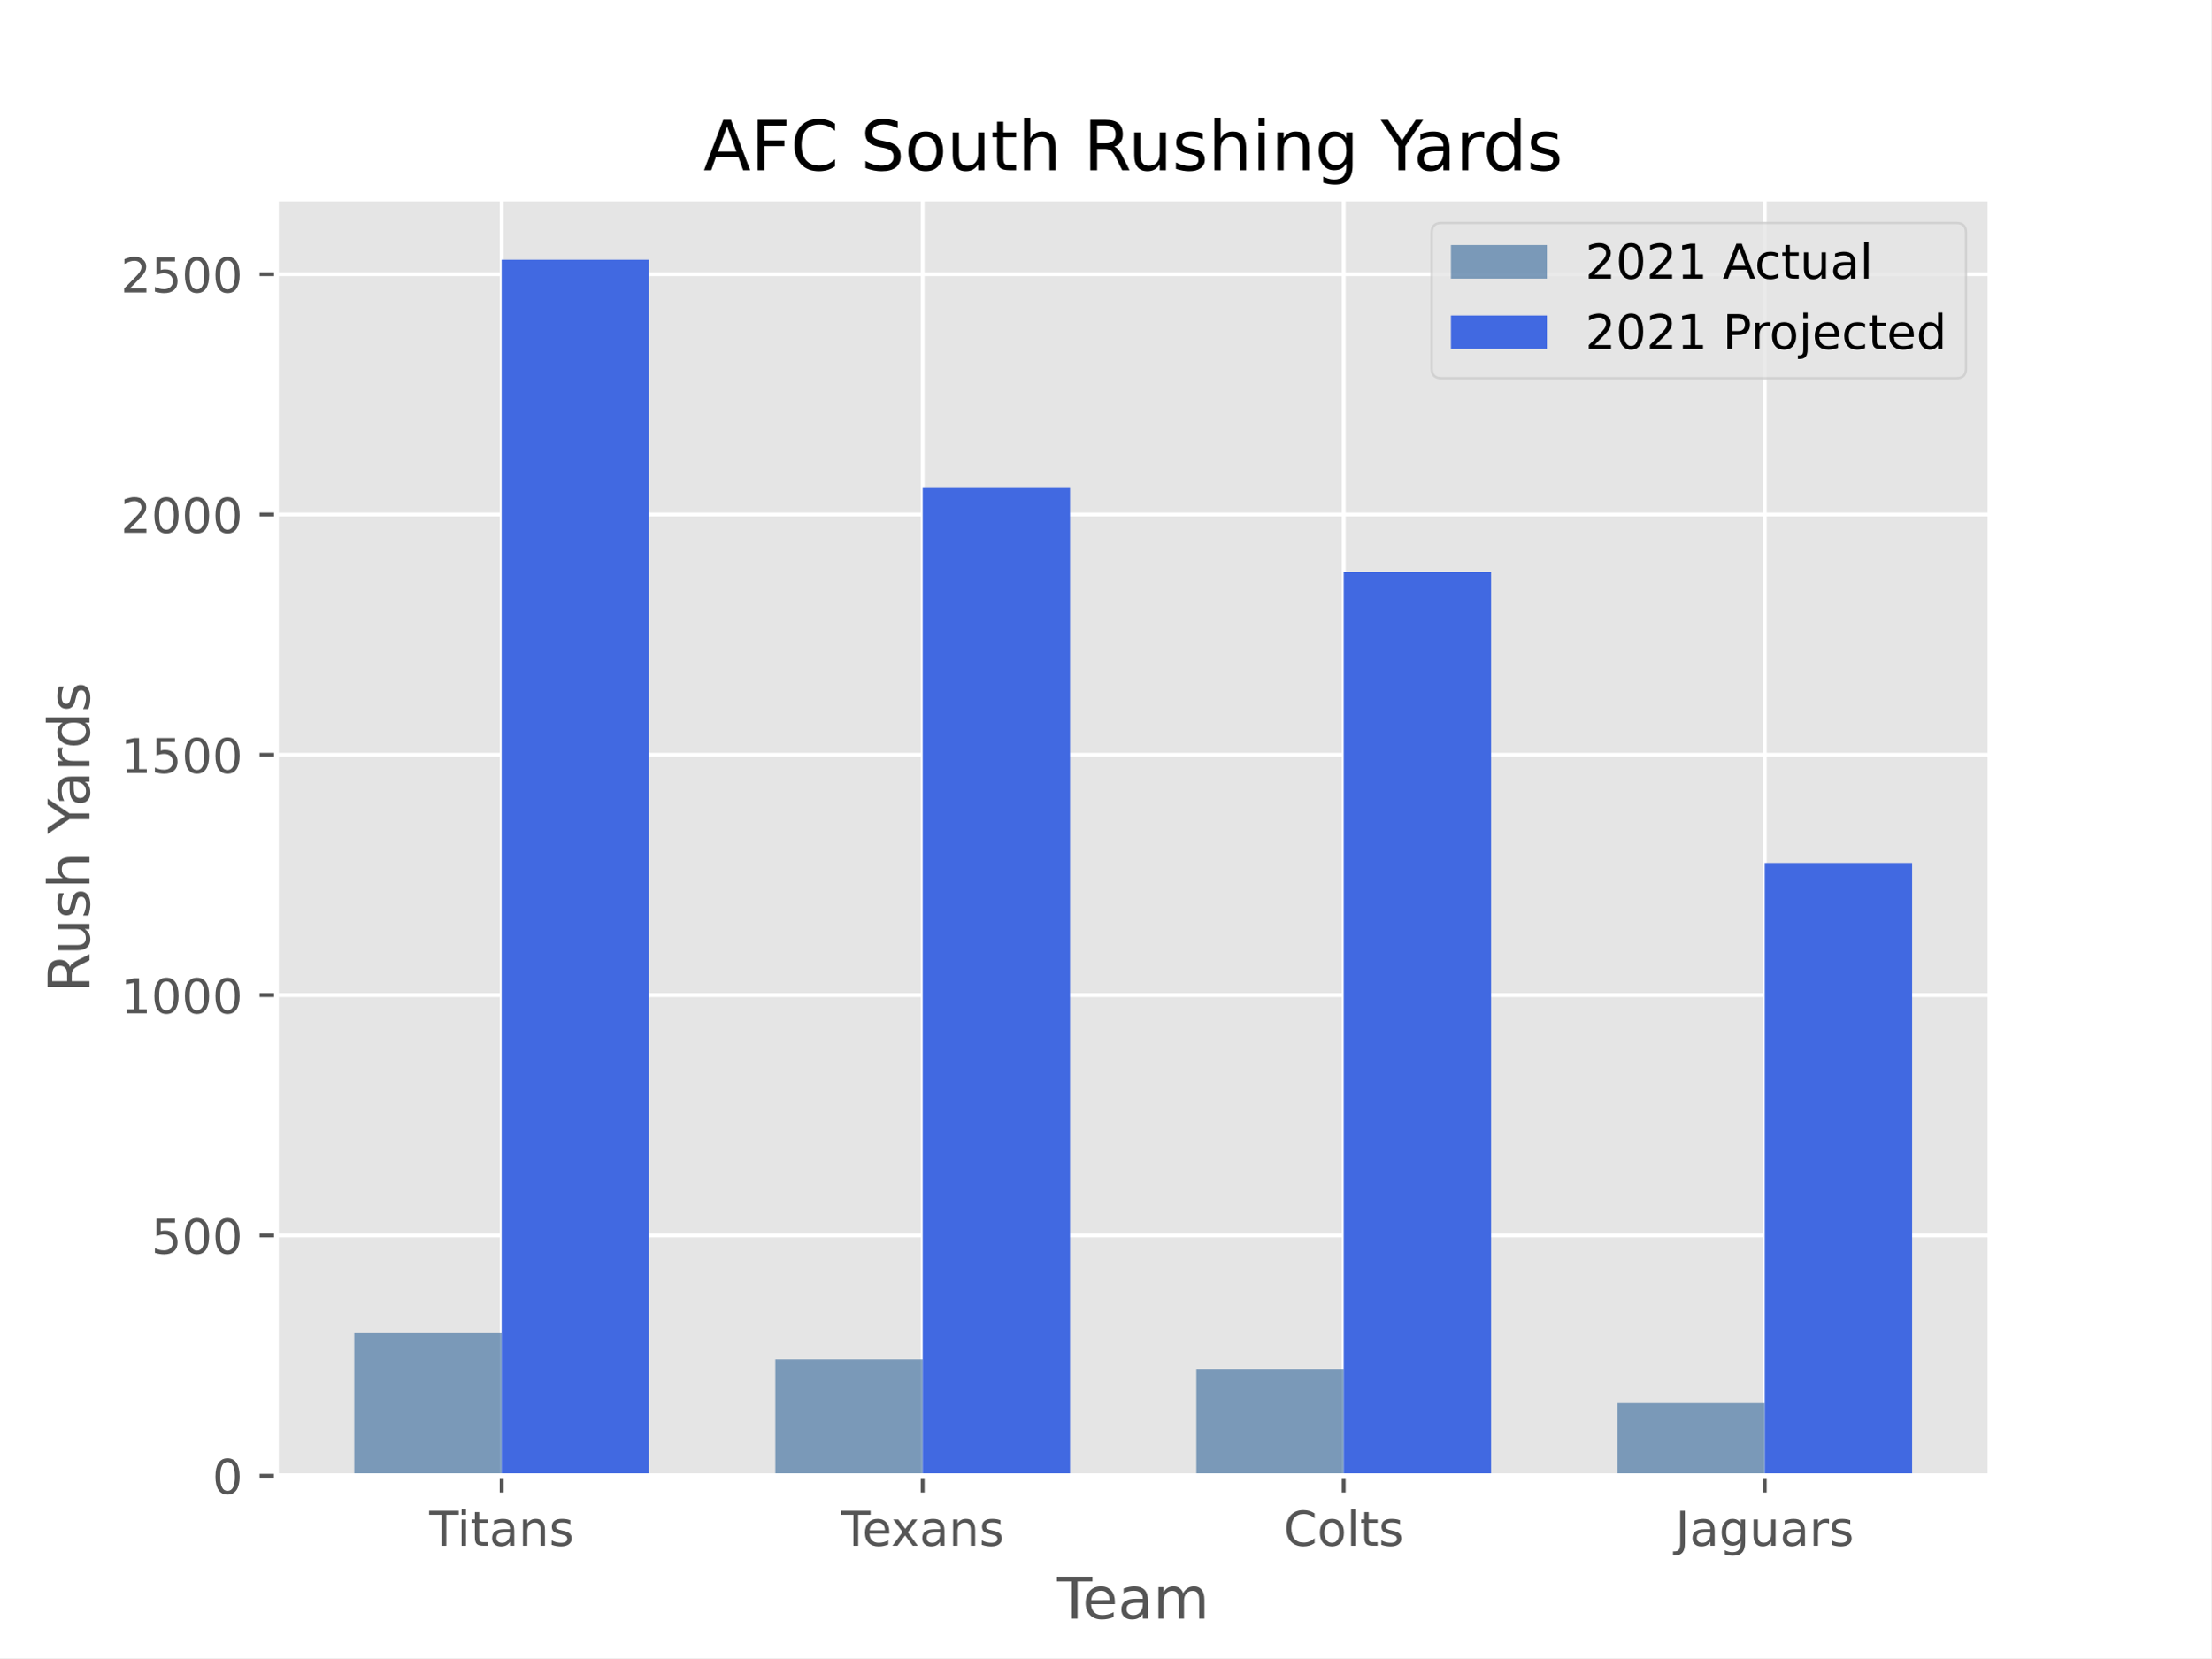
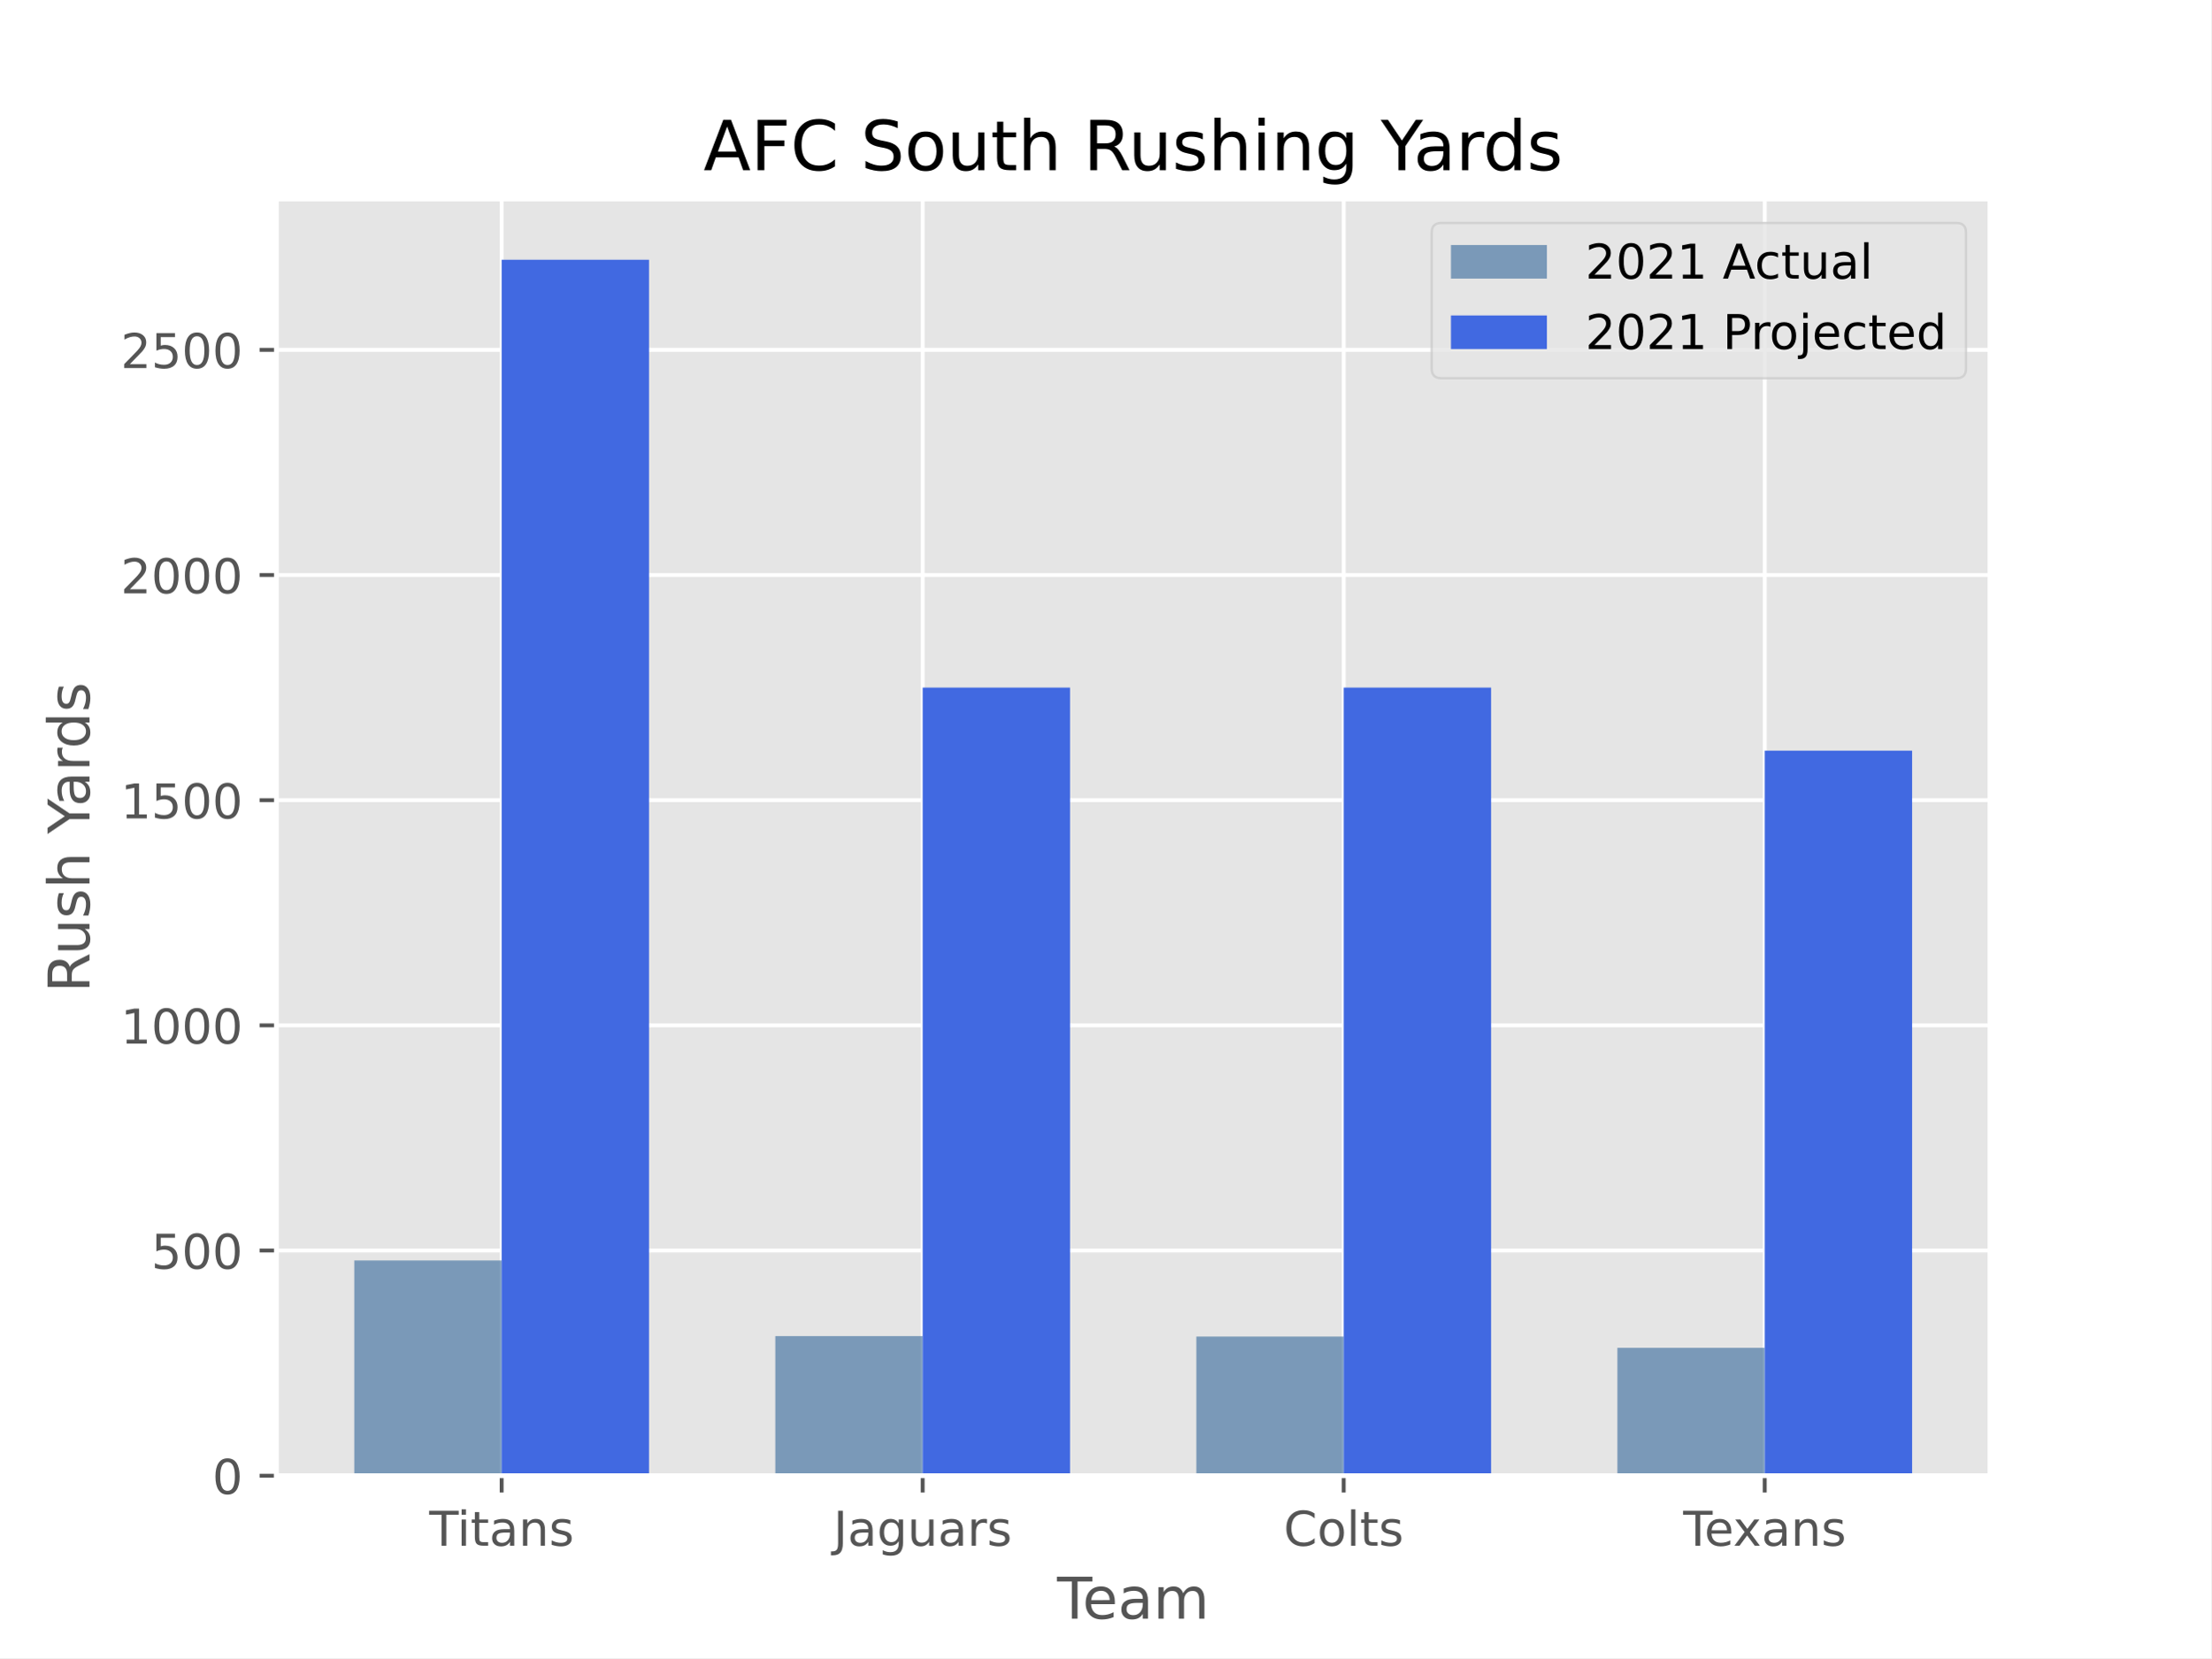
<svg xmlns="http://www.w3.org/2000/svg" xmlns:xlink="http://www.w3.org/1999/xlink" height="345.6pt" version="1.1" viewBox="0 0 460.8 345.6" width="460.8pt">
  <defs>
    <style type="text/css">*{stroke-linecap:butt;stroke-linejoin:round;}</style>
  </defs>
  <g id="figure_1">
    <g id="patch_1">
      <path d="M 0 345.6  L 460.8 345.6  L 460.8 0  L 0 0  z " style="fill:#ffffff;" />
    </g>
    <g id="axes_1">
      <g id="patch_2">
        <path d="M 57.6 307.584  L 414.72 307.584  L 414.72 41.472  L 57.6 41.472  z " style="fill:#e5e5e5;" />
      </g>
      <g id="matplotlib.axis_1">
        <g id="xtick_1">
          <g id="line2d_1">
-             <path clip-path="url(#p5fcb156da6)" d="M 104.543 307.584  L 104.543 41.472  " style="fill:none;stroke:#ffffff;stroke-linecap:square;stroke-width:0.8;" />
+             <path clip-path="url(#p4131c3c932)" d="M 104.543 307.584  L 104.543 41.472  " style="fill:none;stroke:#ffffff;stroke-linecap:square;stroke-width:0.8;" />
          </g>
          <g id="line2d_2">
            <defs>
-               <path d="M 0 0  L 0 3.5  " id="m13866a800c" style="stroke:#555555;stroke-width:0.8;" />
-             </defs>
-             <g>
-               <use style="fill:#555555;stroke:#555555;stroke-width:0.8;" x="104.543" xlink:href="#m13866a800c" y="307.584" />
+               <path d="M 0 0  L 0 3.5  " id="m6d77507a56" style="stroke:#555555;stroke-width:0.8;" />
+             </defs>
+             <g>
+               <use style="fill:#555555;stroke:#555555;stroke-width:0.8;" x="104.543" xlink:href="#m6d77507a56" y="307.584" />
            </g>
          </g>
          <g id="text_1">
            <g style="fill:#555555;" transform="translate(89.45892 322.1824)scale(0.1 -0.1)">
              <defs>
                <path d="M -19 4666  L 3928 4666  L 3928 4134  L 2272 4134  L 2272 0  L 1638 0  L 1638 4134  L -19 4134  L -19 4666  z " id="DejaVuSans-54" transform="scale(0.015625)" />
                <path d="M 603 3500  L 1178 3500  L 1178 0  L 603 0  L 603 3500  z M 603 4863  L 1178 4863  L 1178 4134  L 603 4134  L 603 4863  z " id="DejaVuSans-69" transform="scale(0.015625)" />
                <path d="M 1172 4494  L 1172 3500  L 2356 3500  L 2356 3053  L 1172 3053  L 1172 1153  Q 1172 725 1289 603  Q 1406 481 1766 481  L 2356 481  L 2356 0  L 1766 0  Q 1100 0 847 248  Q 594 497 594 1153  L 594 3053  L 172 3053  L 172 3500  L 594 3500  L 594 4494  L 1172 4494  z " id="DejaVuSans-74" transform="scale(0.015625)" />
                <path d="M 2194 1759  Q 1497 1759 1228 1600  Q 959 1441 959 1056  Q 959 750 1161 570  Q 1363 391 1709 391  Q 2188 391 2477 730  Q 2766 1069 2766 1631  L 2766 1759  L 2194 1759  z M 3341 1997  L 3341 0  L 2766 0  L 2766 531  Q 2569 213 2275 61  Q 1981 -91 1556 -91  Q 1019 -91 701 211  Q 384 513 384 1019  Q 384 1609 779 1909  Q 1175 2209 1959 2209  L 2766 2209  L 2766 2266  Q 2766 2663 2505 2880  Q 2244 3097 1772 3097  Q 1472 3097 1187 3025  Q 903 2953 641 2809  L 641 3341  Q 956 3463 1253 3523  Q 1550 3584 1831 3584  Q 2591 3584 2966 3190  Q 3341 2797 3341 1997  z " id="DejaVuSans-61" transform="scale(0.015625)" />
                <path d="M 3513 2113  L 3513 0  L 2938 0  L 2938 2094  Q 2938 2591 2744 2837  Q 2550 3084 2163 3084  Q 1697 3084 1428 2787  Q 1159 2491 1159 1978  L 1159 0  L 581 0  L 581 3500  L 1159 3500  L 1159 2956  Q 1366 3272 1645 3428  Q 1925 3584 2291 3584  Q 2894 3584 3203 3211  Q 3513 2838 3513 2113  z " id="DejaVuSans-6e" transform="scale(0.015625)" />
                <path d="M 2834 3397  L 2834 2853  Q 2591 2978 2328 3040  Q 2066 3103 1784 3103  Q 1356 3103 1142 2972  Q 928 2841 928 2578  Q 928 2378 1081 2264  Q 1234 2150 1697 2047  L 1894 2003  Q 2506 1872 2764 1633  Q 3022 1394 3022 966  Q 3022 478 2636 193  Q 2250 -91 1575 -91  Q 1294 -91 989 -36  Q 684 19 347 128  L 347 722  Q 666 556 975 473  Q 1284 391 1588 391  Q 1994 391 2212 530  Q 2431 669 2431 922  Q 2431 1156 2273 1281  Q 2116 1406 1581 1522  L 1381 1569  Q 847 1681 609 1914  Q 372 2147 372 2553  Q 372 3047 722 3315  Q 1072 3584 1716 3584  Q 2034 3584 2315 3537  Q 2597 3491 2834 3397  z " id="DejaVuSans-73" transform="scale(0.015625)" />
              </defs>
              <use xlink:href="#DejaVuSans-54" />
              <use x="57.959" xlink:href="#DejaVuSans-69" />
              <use x="85.742" xlink:href="#DejaVuSans-74" />
              <use x="124.951" xlink:href="#DejaVuSans-61" />
              <use x="186.23" xlink:href="#DejaVuSans-6e" />
              <use x="249.609" xlink:href="#DejaVuSans-73" />
            </g>
          </g>
        </g>
        <g id="xtick_2">
          <g id="line2d_3">
-             <path clip-path="url(#p5fcb156da6)" d="M 192.288 307.584  L 192.288 41.472  " style="fill:none;stroke:#ffffff;stroke-linecap:square;stroke-width:0.8;" />
+             <path clip-path="url(#p4131c3c932)" d="M 192.288 307.584  L 192.288 41.472  " style="fill:none;stroke:#ffffff;stroke-linecap:square;stroke-width:0.8;" />
          </g>
          <g id="line2d_4">
            <g>
-               <use style="fill:#555555;stroke:#555555;stroke-width:0.8;" x="192.288" xlink:href="#m13866a800c" y="307.584" />
+               <use style="fill:#555555;stroke:#555555;stroke-width:0.8;" x="192.288" xlink:href="#m6d77507a56" y="307.584" />
            </g>
          </g>
          <g id="text_2">
-             <g style="fill:#555555;" transform="translate(175.2979 322.1824)scale(0.1 -0.1)">
-               <defs>
-                 <path d="M 3597 1894  L 3597 1613  L 953 1613  Q 991 1019 1311 708  Q 1631 397 2203 397  Q 2534 397 2845 478  Q 3156 559 3463 722  L 3463 178  Q 3153 47 2828 -22  Q 2503 -91 2169 -91  Q 1331 -91 842 396  Q 353 884 353 1716  Q 353 2575 817 3079  Q 1281 3584 2069 3584  Q 2775 3584 3186 3129  Q 3597 2675 3597 1894  z M 3022 2063  Q 3016 2534 2758 2815  Q 2500 3097 2075 3097  Q 1594 3097 1305 2825  Q 1016 2553 972 2059  L 3022 2063  z " id="DejaVuSans-65" transform="scale(0.015625)" />
-                 <path d="M 3513 3500  L 2247 1797  L 3578 0  L 2900 0  L 1881 1375  L 863 0  L 184 0  L 1544 1831  L 300 3500  L 978 3500  L 1906 2253  L 2834 3500  L 3513 3500  z " id="DejaVuSans-78" transform="scale(0.015625)" />
-               </defs>
-               <use xlink:href="#DejaVuSans-54" />
-               <use x="44.084" xlink:href="#DejaVuSans-65" />
-               <use x="103.857" xlink:href="#DejaVuSans-78" />
-               <use x="163.037" xlink:href="#DejaVuSans-61" />
-               <use x="224.316" xlink:href="#DejaVuSans-6e" />
-               <use x="287.695" xlink:href="#DejaVuSans-73" />
-             </g>
-           </g>
-         </g>
-         <g id="xtick_3">
-           <g id="line2d_5">
-             <path clip-path="url(#p5fcb156da6)" d="M 280.032 307.584  L 280.032 41.472  " style="fill:none;stroke:#ffffff;stroke-linecap:square;stroke-width:0.8;" />
-           </g>
-           <g id="line2d_6">
-             <g>
-               <use style="fill:#555555;stroke:#555555;stroke-width:0.8;" x="280.032" xlink:href="#m13866a800c" y="307.584" />
-             </g>
-           </g>
-           <g id="text_3">
-             <g style="fill:#555555;" transform="translate(267.5275 322.1824)scale(0.1 -0.1)">
-               <defs>
-                 <path d="M 4122 4306  L 4122 3641  Q 3803 3938 3442 4084  Q 3081 4231 2675 4231  Q 1875 4231 1450 3742  Q 1025 3253 1025 2328  Q 1025 1406 1450 917  Q 1875 428 2675 428  Q 3081 428 3442 575  Q 3803 722 4122 1019  L 4122 359  Q 3791 134 3420 21  Q 3050 -91 2638 -91  Q 1578 -91 968 557  Q 359 1206 359 2328  Q 359 3453 968 4101  Q 1578 4750 2638 4750  Q 3056 4750 3426 4639  Q 3797 4528 4122 4306  z " id="DejaVuSans-43" transform="scale(0.015625)" />
-                 <path d="M 1959 3097  Q 1497 3097 1228 2736  Q 959 2375 959 1747  Q 959 1119 1226 758  Q 1494 397 1959 397  Q 2419 397 2687 759  Q 2956 1122 2956 1747  Q 2956 2369 2687 2733  Q 2419 3097 1959 3097  z M 1959 3584  Q 2709 3584 3137 3096  Q 3566 2609 3566 1747  Q 3566 888 3137 398  Q 2709 -91 1959 -91  Q 1206 -91 779 398  Q 353 888 353 1747  Q 353 2609 779 3096  Q 1206 3584 1959 3584  z " id="DejaVuSans-6f" transform="scale(0.015625)" />
-                 <path d="M 603 4863  L 1178 4863  L 1178 0  L 603 0  L 603 4863  z " id="DejaVuSans-6c" transform="scale(0.015625)" />
-               </defs>
-               <use xlink:href="#DejaVuSans-43" />
-               <use x="69.824" xlink:href="#DejaVuSans-6f" />
-               <use x="131.006" xlink:href="#DejaVuSans-6c" />
-               <use x="158.789" xlink:href="#DejaVuSans-74" />
-               <use x="197.998" xlink:href="#DejaVuSans-73" />
-             </g>
-           </g>
-         </g>
-         <g id="xtick_4">
-           <g id="line2d_7">
-             <path clip-path="url(#p5fcb156da6)" d="M 367.777 307.584  L 367.777 41.472  " style="fill:none;stroke:#ffffff;stroke-linecap:square;stroke-width:0.8;" />
-           </g>
-           <g id="line2d_8">
-             <g>
-               <use style="fill:#555555;stroke:#555555;stroke-width:0.8;" x="367.777" xlink:href="#m13866a800c" y="307.584" />
-             </g>
-           </g>
-           <g id="text_4">
-             <g style="fill:#555555;" transform="translate(349.1705 322.1824)scale(0.1 -0.1)">
+             <g style="fill:#555555;" transform="translate(173.6815 322.1824)scale(0.1 -0.1)">
              <defs>
                <path d="M 628 4666  L 1259 4666  L 1259 325  Q 1259 -519 939 -900  Q 619 -1281 -91 -1281  L -331 -1281  L -331 -750  L -134 -750  Q 284 -750 456 -515  Q 628 -281 628 325  L 628 4666  z " id="DejaVuSans-4a" transform="scale(0.015625)" />
                <path d="M 2906 1791  Q 2906 2416 2648 2759  Q 2391 3103 1925 3103  Q 1463 3103 1205 2759  Q 947 2416 947 1791  Q 947 1169 1205 825  Q 1463 481 1925 481  Q 2391 481 2648 825  Q 2906 1169 2906 1791  z M 3481 434  Q 3481 -459 3084 -895  Q 2688 -1331 1869 -1331  Q 1566 -1331 1297 -1286  Q 1028 -1241 775 -1147  L 775 -588  Q 1028 -725 1275 -790  Q 1522 -856 1778 -856  Q 2344 -856 2625 -561  Q 2906 -266 2906 331  L 2906 616  Q 2728 306 2450 153  Q 2172 0 1784 0  Q 1141 0 747 490  Q 353 981 353 1791  Q 353 2603 747 3093  Q 1141 3584 1784 3584  Q 2172 3584 2450 3431  Q 2728 3278 2906 2969  L 2906 3500  L 3481 3500  L 3481 434  z " id="DejaVuSans-67" transform="scale(0.015625)" />
                <path d="M 544 1381  L 544 3500  L 1119 3500  L 1119 1403  Q 1119 906 1312 657  Q 1506 409 1894 409  Q 2359 409 2629 706  Q 2900 1003 2900 1516  L 2900 3500  L 3475 3500  L 3475 0  L 2900 0  L 2900 538  Q 2691 219 2414 64  Q 2138 -91 1772 -91  Q 1169 -91 856 284  Q 544 659 544 1381  z M 1991 3584  L 1991 3584  z " id="DejaVuSans-75" transform="scale(0.015625)" />
                <path d="M 2631 2963  Q 2534 3019 2420 3045  Q 2306 3072 2169 3072  Q 1681 3072 1420 2755  Q 1159 2438 1159 1844  L 1159 0  L 581 0  L 581 3500  L 1159 3500  L 1159 2956  Q 1341 3275 1631 3429  Q 1922 3584 2338 3584  Q 2397 3584 2469 3576  Q 2541 3569 2628 3553  L 2631 2963  z " id="DejaVuSans-72" transform="scale(0.015625)" />
              </defs>
              <use xlink:href="#DejaVuSans-4a" />
              <use x="29.492" xlink:href="#DejaVuSans-61" />
              <use x="90.771" xlink:href="#DejaVuSans-67" />
              <use x="154.248" xlink:href="#DejaVuSans-75" />
              <use x="217.627" xlink:href="#DejaVuSans-61" />
              <use x="278.906" xlink:href="#DejaVuSans-72" />
              <use x="320.02" xlink:href="#DejaVuSans-73" />
            </g>
          </g>
        </g>
+         <g id="xtick_3">
+           <g id="line2d_5">
+             <path clip-path="url(#p4131c3c932)" d="M 280.032 307.584  L 280.032 41.472  " style="fill:none;stroke:#ffffff;stroke-linecap:square;stroke-width:0.8;" />
+           </g>
+           <g id="line2d_6">
+             <g>
+               <use style="fill:#555555;stroke:#555555;stroke-width:0.8;" x="280.032" xlink:href="#m6d77507a56" y="307.584" />
+             </g>
+           </g>
+           <g id="text_3">
+             <g style="fill:#555555;" transform="translate(267.5275 322.1824)scale(0.1 -0.1)">
+               <defs>
+                 <path d="M 4122 4306  L 4122 3641  Q 3803 3938 3442 4084  Q 3081 4231 2675 4231  Q 1875 4231 1450 3742  Q 1025 3253 1025 2328  Q 1025 1406 1450 917  Q 1875 428 2675 428  Q 3081 428 3442 575  Q 3803 722 4122 1019  L 4122 359  Q 3791 134 3420 21  Q 3050 -91 2638 -91  Q 1578 -91 968 557  Q 359 1206 359 2328  Q 359 3453 968 4101  Q 1578 4750 2638 4750  Q 3056 4750 3426 4639  Q 3797 4528 4122 4306  z " id="DejaVuSans-43" transform="scale(0.015625)" />
+                 <path d="M 1959 3097  Q 1497 3097 1228 2736  Q 959 2375 959 1747  Q 959 1119 1226 758  Q 1494 397 1959 397  Q 2419 397 2687 759  Q 2956 1122 2956 1747  Q 2956 2369 2687 2733  Q 2419 3097 1959 3097  z M 1959 3584  Q 2709 3584 3137 3096  Q 3566 2609 3566 1747  Q 3566 888 3137 398  Q 2709 -91 1959 -91  Q 1206 -91 779 398  Q 353 888 353 1747  Q 353 2609 779 3096  Q 1206 3584 1959 3584  z " id="DejaVuSans-6f" transform="scale(0.015625)" />
+                 <path d="M 603 4863  L 1178 4863  L 1178 0  L 603 0  L 603 4863  z " id="DejaVuSans-6c" transform="scale(0.015625)" />
+               </defs>
+               <use xlink:href="#DejaVuSans-43" />
+               <use x="69.824" xlink:href="#DejaVuSans-6f" />
+               <use x="131.006" xlink:href="#DejaVuSans-6c" />
+               <use x="158.789" xlink:href="#DejaVuSans-74" />
+               <use x="197.998" xlink:href="#DejaVuSans-73" />
+             </g>
+           </g>
+         </g>
+         <g id="xtick_4">
+           <g id="line2d_7">
+             <path clip-path="url(#p4131c3c932)" d="M 367.777 307.584  L 367.777 41.472  " style="fill:none;stroke:#ffffff;stroke-linecap:square;stroke-width:0.8;" />
+           </g>
+           <g id="line2d_8">
+             <g>
+               <use style="fill:#555555;stroke:#555555;stroke-width:0.8;" x="367.777" xlink:href="#m6d77507a56" y="307.584" />
+             </g>
+           </g>
+           <g id="text_4">
+             <g style="fill:#555555;" transform="translate(350.7869 322.1824)scale(0.1 -0.1)">
+               <defs>
+                 <path d="M 3597 1894  L 3597 1613  L 953 1613  Q 991 1019 1311 708  Q 1631 397 2203 397  Q 2534 397 2845 478  Q 3156 559 3463 722  L 3463 178  Q 3153 47 2828 -22  Q 2503 -91 2169 -91  Q 1331 -91 842 396  Q 353 884 353 1716  Q 353 2575 817 3079  Q 1281 3584 2069 3584  Q 2775 3584 3186 3129  Q 3597 2675 3597 1894  z M 3022 2063  Q 3016 2534 2758 2815  Q 2500 3097 2075 3097  Q 1594 3097 1305 2825  Q 1016 2553 972 2059  L 3022 2063  z " id="DejaVuSans-65" transform="scale(0.015625)" />
+                 <path d="M 3513 3500  L 2247 1797  L 3578 0  L 2900 0  L 1881 1375  L 863 0  L 184 0  L 1544 1831  L 300 3500  L 978 3500  L 1906 2253  L 2834 3500  L 3513 3500  z " id="DejaVuSans-78" transform="scale(0.015625)" />
+               </defs>
+               <use xlink:href="#DejaVuSans-54" />
+               <use x="44.084" xlink:href="#DejaVuSans-65" />
+               <use x="103.857" xlink:href="#DejaVuSans-78" />
+               <use x="163.037" xlink:href="#DejaVuSans-61" />
+               <use x="224.316" xlink:href="#DejaVuSans-6e" />
+               <use x="287.695" xlink:href="#DejaVuSans-73" />
+             </g>
+           </g>
+         </g>
        <g id="text_5">
          <g style="fill:#555555;" transform="translate(220.3022 337.3802)scale(0.12 -0.12)">
            <defs>
              <path d="M 3328 2828  Q 3544 3216 3844 3400  Q 4144 3584 4550 3584  Q 5097 3584 5394 3201  Q 5691 2819 5691 2113  L 5691 0  L 5113 0  L 5113 2094  Q 5113 2597 4934 2840  Q 4756 3084 4391 3084  Q 3944 3084 3684 2787  Q 3425 2491 3425 1978  L 3425 0  L 2847 0  L 2847 2094  Q 2847 2600 2669 2842  Q 2491 3084 2119 3084  Q 1678 3084 1418 2786  Q 1159 2488 1159 1978  L 1159 0  L 581 0  L 581 3500  L 1159 3500  L 1159 2956  Q 1356 3278 1631 3431  Q 1906 3584 2284 3584  Q 2666 3584 2933 3390  Q 3200 3197 3328 2828  z " id="DejaVuSans-6d" transform="scale(0.015625)" />
            </defs>
            <use xlink:href="#DejaVuSans-54" />
            <use x="44.084" xlink:href="#DejaVuSans-65" />
            <use x="105.607" xlink:href="#DejaVuSans-61" />
            <use x="166.887" xlink:href="#DejaVuSans-6d" />
          </g>
        </g>
      </g>
      <g id="matplotlib.axis_2">
        <g id="ytick_1">
          <g id="line2d_9">
-             <path clip-path="url(#p5fcb156da6)" d="M 57.6 307.584  L 414.72 307.584  " style="fill:none;stroke:#ffffff;stroke-linecap:square;stroke-width:0.8;" />
+             <path clip-path="url(#p4131c3c932)" d="M 57.6 307.584  L 414.72 307.584  " style="fill:none;stroke:#ffffff;stroke-linecap:square;stroke-width:0.8;" />
          </g>
          <g id="line2d_10">
            <defs>
-               <path d="M 0 0  L -3.5 0  " id="mb10484c01f" style="stroke:#555555;stroke-width:0.8;" />
-             </defs>
-             <g>
-               <use style="fill:#555555;stroke:#555555;stroke-width:0.8;" x="57.6" xlink:href="#mb10484c01f" y="307.584" />
+               <path d="M 0 0  L -3.5 0  " id="mb8d24df670" style="stroke:#555555;stroke-width:0.8;" />
+             </defs>
+             <g>
+               <use style="fill:#555555;stroke:#555555;stroke-width:0.8;" x="57.6" xlink:href="#mb8d24df670" y="307.584" />
            </g>
          </g>
          <g id="text_6">
            <g style="fill:#555555;" transform="translate(44.2375 311.3832)scale(0.1 -0.1)">
              <defs>
                <path d="M 2034 4250  Q 1547 4250 1301 3770  Q 1056 3291 1056 2328  Q 1056 1369 1301 889  Q 1547 409 2034 409  Q 2525 409 2770 889  Q 3016 1369 3016 2328  Q 3016 3291 2770 3770  Q 2525 4250 2034 4250  z M 2034 4750  Q 2819 4750 3233 4129  Q 3647 3509 3647 2328  Q 3647 1150 3233 529  Q 2819 -91 2034 -91  Q 1250 -91 836 529  Q 422 1150 422 2328  Q 422 3509 836 4129  Q 1250 4750 2034 4750  z " id="DejaVuSans-30" transform="scale(0.015625)" />
              </defs>
              <use xlink:href="#DejaVuSans-30" />
            </g>
          </g>
        </g>
        <g id="ytick_2">
          <g id="line2d_11">
-             <path clip-path="url(#p5fcb156da6)" d="M 57.6 257.497  L 414.72 257.497  " style="fill:none;stroke:#ffffff;stroke-linecap:square;stroke-width:0.8;" />
+             <path clip-path="url(#p4131c3c932)" d="M 57.6 260.651  L 414.72 260.651  " style="fill:none;stroke:#ffffff;stroke-linecap:square;stroke-width:0.8;" />
          </g>
          <g id="line2d_12">
            <g>
-               <use style="fill:#555555;stroke:#555555;stroke-width:0.8;" x="57.6" xlink:href="#mb10484c01f" y="257.497" />
+               <use style="fill:#555555;stroke:#555555;stroke-width:0.8;" x="57.6" xlink:href="#mb8d24df670" y="260.651" />
            </g>
          </g>
          <g id="text_7">
-             <g style="fill:#555555;" transform="translate(31.5125 261.2963)scale(0.1 -0.1)">
+             <g style="fill:#555555;" transform="translate(31.5125 264.4499)scale(0.1 -0.1)">
              <defs>
                <path d="M 691 4666  L 3169 4666  L 3169 4134  L 1269 4134  L 1269 2991  Q 1406 3038 1543 3061  Q 1681 3084 1819 3084  Q 2600 3084 3056 2656  Q 3513 2228 3513 1497  Q 3513 744 3044 326  Q 2575 -91 1722 -91  Q 1428 -91 1123 -41  Q 819 9 494 109  L 494 744  Q 775 591 1075 516  Q 1375 441 1709 441  Q 2250 441 2565 725  Q 2881 1009 2881 1497  Q 2881 1984 2565 2268  Q 2250 2553 1709 2553  Q 1456 2553 1204 2497  Q 953 2441 691 2322  L 691 4666  z " id="DejaVuSans-35" transform="scale(0.015625)" />
              </defs>
              <use xlink:href="#DejaVuSans-35" />
              <use x="63.623" xlink:href="#DejaVuSans-30" />
              <use x="127.246" xlink:href="#DejaVuSans-30" />
            </g>
          </g>
        </g>
        <g id="ytick_3">
          <g id="line2d_13">
-             <path clip-path="url(#p5fcb156da6)" d="M 57.6 207.41  L 414.72 207.41  " style="fill:none;stroke:#ffffff;stroke-linecap:square;stroke-width:0.8;" />
+             <path clip-path="url(#p4131c3c932)" d="M 57.6 213.717  L 414.72 213.717  " style="fill:none;stroke:#ffffff;stroke-linecap:square;stroke-width:0.8;" />
          </g>
          <g id="line2d_14">
            <g>
-               <use style="fill:#555555;stroke:#555555;stroke-width:0.8;" x="57.6" xlink:href="#mb10484c01f" y="207.41" />
+               <use style="fill:#555555;stroke:#555555;stroke-width:0.8;" x="57.6" xlink:href="#mb8d24df670" y="213.717" />
            </g>
          </g>
          <g id="text_8">
-             <g style="fill:#555555;" transform="translate(25.15 211.2093)scale(0.1 -0.1)">
+             <g style="fill:#555555;" transform="translate(25.15 217.5166)scale(0.1 -0.1)">
              <defs>
                <path d="M 794 531  L 1825 531  L 1825 4091  L 703 3866  L 703 4441  L 1819 4666  L 2450 4666  L 2450 531  L 3481 531  L 3481 0  L 794 0  L 794 531  z " id="DejaVuSans-31" transform="scale(0.015625)" />
              </defs>
              <use xlink:href="#DejaVuSans-31" />
              <use x="63.623" xlink:href="#DejaVuSans-30" />
              <use x="127.246" xlink:href="#DejaVuSans-30" />
              <use x="190.869" xlink:href="#DejaVuSans-30" />
            </g>
          </g>
        </g>
        <g id="ytick_4">
          <g id="line2d_15">
-             <path clip-path="url(#p5fcb156da6)" d="M 57.6 157.323  L 414.72 157.323  " style="fill:none;stroke:#ffffff;stroke-linecap:square;stroke-width:0.8;" />
+             <path clip-path="url(#p4131c3c932)" d="M 57.6 166.784  L 414.72 166.784  " style="fill:none;stroke:#ffffff;stroke-linecap:square;stroke-width:0.8;" />
          </g>
          <g id="line2d_16">
            <g>
-               <use style="fill:#555555;stroke:#555555;stroke-width:0.8;" x="57.6" xlink:href="#mb10484c01f" y="157.323" />
+               <use style="fill:#555555;stroke:#555555;stroke-width:0.8;" x="57.6" xlink:href="#mb8d24df670" y="166.784" />
            </g>
          </g>
          <g id="text_9">
-             <g style="fill:#555555;" transform="translate(25.15 161.1223)scale(0.1 -0.1)">
+             <g style="fill:#555555;" transform="translate(25.15 170.5832)scale(0.1 -0.1)">
              <use xlink:href="#DejaVuSans-31" />
              <use x="63.623" xlink:href="#DejaVuSans-35" />
              <use x="127.246" xlink:href="#DejaVuSans-30" />
              <use x="190.869" xlink:href="#DejaVuSans-30" />
            </g>
          </g>
        </g>
        <g id="ytick_5">
          <g id="line2d_17">
-             <path clip-path="url(#p5fcb156da6)" d="M 57.6 107.236  L 414.72 107.236  " style="fill:none;stroke:#ffffff;stroke-linecap:square;stroke-width:0.8;" />
+             <path clip-path="url(#p4131c3c932)" d="M 57.6 119.851  L 414.72 119.851  " style="fill:none;stroke:#ffffff;stroke-linecap:square;stroke-width:0.8;" />
          </g>
          <g id="line2d_18">
            <g>
-               <use style="fill:#555555;stroke:#555555;stroke-width:0.8;" x="57.6" xlink:href="#mb10484c01f" y="107.236" />
+               <use style="fill:#555555;stroke:#555555;stroke-width:0.8;" x="57.6" xlink:href="#mb8d24df670" y="119.851" />
            </g>
          </g>
          <g id="text_10">
-             <g style="fill:#555555;" transform="translate(25.15 111.0354)scale(0.1 -0.1)">
+             <g style="fill:#555555;" transform="translate(25.15 123.6499)scale(0.1 -0.1)">
              <defs>
                <path d="M 1228 531  L 3431 531  L 3431 0  L 469 0  L 469 531  Q 828 903 1448 1529  Q 2069 2156 2228 2338  Q 2531 2678 2651 2914  Q 2772 3150 2772 3378  Q 2772 3750 2511 3984  Q 2250 4219 1831 4219  Q 1534 4219 1204 4116  Q 875 4013 500 3803  L 500 4441  Q 881 4594 1212 4672  Q 1544 4750 1819 4750  Q 2544 4750 2975 4387  Q 3406 4025 3406 3419  Q 3406 3131 3298 2873  Q 3191 2616 2906 2266  Q 2828 2175 2409 1742  Q 1991 1309 1228 531  z " id="DejaVuSans-32" transform="scale(0.015625)" />
              </defs>
              <use xlink:href="#DejaVuSans-32" />
              <use x="63.623" xlink:href="#DejaVuSans-30" />
              <use x="127.246" xlink:href="#DejaVuSans-30" />
              <use x="190.869" xlink:href="#DejaVuSans-30" />
            </g>
          </g>
        </g>
        <g id="ytick_6">
          <g id="line2d_19">
-             <path clip-path="url(#p5fcb156da6)" d="M 57.6 57.149  L 414.72 57.149  " style="fill:none;stroke:#ffffff;stroke-linecap:square;stroke-width:0.8;" />
+             <path clip-path="url(#p4131c3c932)" d="M 57.6 72.917  L 414.72 72.917  " style="fill:none;stroke:#ffffff;stroke-linecap:square;stroke-width:0.8;" />
          </g>
          <g id="line2d_20">
            <g>
-               <use style="fill:#555555;stroke:#555555;stroke-width:0.8;" x="57.6" xlink:href="#mb10484c01f" y="57.149" />
+               <use style="fill:#555555;stroke:#555555;stroke-width:0.8;" x="57.6" xlink:href="#mb8d24df670" y="72.917" />
            </g>
          </g>
          <g id="text_11">
-             <g style="fill:#555555;" transform="translate(25.15 60.94844)scale(0.1 -0.1)">
+             <g style="fill:#555555;" transform="translate(25.15 76.71655)scale(0.1 -0.1)">
              <use xlink:href="#DejaVuSans-32" />
              <use x="63.623" xlink:href="#DejaVuSans-35" />
              <use x="127.246" xlink:href="#DejaVuSans-30" />
              <use x="190.869" xlink:href="#DejaVuSans-30" />
            </g>
          </g>
        </g>
        <g id="text_12">
          <g style="fill:#555555;" transform="translate(18.65438 206.8774)rotate(-90)scale(0.12 -0.12)">
            <defs>
              <path d="M 2841 2188  Q 3044 2119 3236 1894  Q 3428 1669 3622 1275  L 4263 0  L 3584 0  L 2988 1197  Q 2756 1666 2539 1819  Q 2322 1972 1947 1972  L 1259 1972  L 1259 0  L 628 0  L 628 4666  L 2053 4666  Q 2853 4666 3247 4331  Q 3641 3997 3641 3322  Q 3641 2881 3436 2590  Q 3231 2300 2841 2188  z M 1259 4147  L 1259 2491  L 2053 2491  Q 2509 2491 2742 2702  Q 2975 2913 2975 3322  Q 2975 3731 2742 3939  Q 2509 4147 2053 4147  L 1259 4147  z " id="DejaVuSans-52" transform="scale(0.015625)" />
              <path d="M 3513 2113  L 3513 0  L 2938 0  L 2938 2094  Q 2938 2591 2744 2837  Q 2550 3084 2163 3084  Q 1697 3084 1428 2787  Q 1159 2491 1159 1978  L 1159 0  L 581 0  L 581 4863  L 1159 4863  L 1159 2956  Q 1366 3272 1645 3428  Q 1925 3584 2291 3584  Q 2894 3584 3203 3211  Q 3513 2838 3513 2113  z " id="DejaVuSans-68" transform="scale(0.015625)" />
              <path id="DejaVuSans-20" transform="scale(0.015625)" />
              <path d="M -13 4666  L 666 4666  L 1959 2747  L 3244 4666  L 3922 4666  L 2272 2222  L 2272 0  L 1638 0  L 1638 2222  L -13 4666  z " id="DejaVuSans-59" transform="scale(0.015625)" />
              <path d="M 2906 2969  L 2906 4863  L 3481 4863  L 3481 0  L 2906 0  L 2906 525  Q 2725 213 2448 61  Q 2172 -91 1784 -91  Q 1150 -91 751 415  Q 353 922 353 1747  Q 353 2572 751 3078  Q 1150 3584 1784 3584  Q 2172 3584 2448 3432  Q 2725 3281 2906 2969  z M 947 1747  Q 947 1113 1208 752  Q 1469 391 1925 391  Q 2381 391 2643 752  Q 2906 1113 2906 1747  Q 2906 2381 2643 2742  Q 2381 3103 1925 3103  Q 1469 3103 1208 2742  Q 947 2381 947 1747  z " id="DejaVuSans-64" transform="scale(0.015625)" />
            </defs>
            <use xlink:href="#DejaVuSans-52" />
            <use x="64.982" xlink:href="#DejaVuSans-75" />
            <use x="128.361" xlink:href="#DejaVuSans-73" />
            <use x="180.461" xlink:href="#DejaVuSans-68" />
            <use x="243.84" xlink:href="#DejaVuSans-20" />
            <use x="275.627" xlink:href="#DejaVuSans-59" />
            <use x="322.961" xlink:href="#DejaVuSans-61" />
            <use x="384.24" xlink:href="#DejaVuSans-72" />
            <use x="423.604" xlink:href="#DejaVuSans-64" />
            <use x="487.08" xlink:href="#DejaVuSans-73" />
          </g>
        </g>
      </g>
      <g id="patch_3">
-         <path clip-path="url(#p5fcb156da6)" d="M 73.833 307.584  L 104.543 307.584  L 104.543 277.732  L 73.833 277.732  z " style="fill:#336699;fill-opacity:0.6;" />
+         <path clip-path="url(#p4131c3c932)" d="M 73.833 307.584  L 104.543 307.584  L 104.543 262.716  L 73.833 262.716  z " style="fill:#336699;fill-opacity:0.6;" />
      </g>
      <g id="patch_4">
-         <path clip-path="url(#p5fcb156da6)" d="M 161.577 307.584  L 192.288 307.584  L 192.288 283.342  L 161.577 283.342  z " style="fill:#336699;fill-opacity:0.6;" />
+         <path clip-path="url(#p4131c3c932)" d="M 161.577 307.584  L 192.288 307.584  L 192.288 278.485  L 161.577 278.485  z " style="fill:#336699;fill-opacity:0.6;" />
      </g>
      <g id="patch_5">
-         <path clip-path="url(#p5fcb156da6)" d="M 249.322 307.584  L 280.032 307.584  L 280.032 285.345  L 249.322 285.345  z " style="fill:#336699;fill-opacity:0.6;" />
+         <path clip-path="url(#p4131c3c932)" d="M 249.322 307.584  L 280.032 307.584  L 280.032 278.579  L 249.322 278.579  z " style="fill:#336699;fill-opacity:0.6;" />
      </g>
      <g id="patch_6">
-         <path clip-path="url(#p5fcb156da6)" d="M 337.066 307.584  L 367.777 307.584  L 367.777 292.458  L 337.066 292.458  z " style="fill:#336699;fill-opacity:0.6;" />
+         <path clip-path="url(#p4131c3c932)" d="M 337.066 307.584  L 367.777 307.584  L 367.777 280.926  L 337.066 280.926  z " style="fill:#336699;fill-opacity:0.6;" />
      </g>
      <g id="patch_7">
-         <path clip-path="url(#p5fcb156da6)" d="M 104.543 307.584  L 135.254 307.584  L 135.254 54.144  L 104.543 54.144  z " style="fill:#4169e1;" />
+         <path clip-path="url(#p4131c3c932)" d="M 104.543 307.584  L 135.254 307.584  L 135.254 54.144  L 104.543 54.144  z " style="fill:#4169e1;" />
      </g>
      <g id="patch_8">
-         <path clip-path="url(#p5fcb156da6)" d="M 192.288 307.584  L 222.998 307.584  L 222.998 101.526  L 192.288 101.526  z " style="fill:#4169e1;" />
+         <path clip-path="url(#p4131c3c932)" d="M 192.288 307.584  L 222.998 307.584  L 222.998 143.317  L 192.288 143.317  z " style="fill:#4169e1;" />
      </g>
      <g id="patch_9">
-         <path clip-path="url(#p5fcb156da6)" d="M 280.032 307.584  L 310.743 307.584  L 310.743 119.257  L 280.032 119.257  z " style="fill:#4169e1;" />
+         <path clip-path="url(#p4131c3c932)" d="M 280.032 307.584  L 310.743 307.584  L 310.743 143.317  L 280.032 143.317  z " style="fill:#4169e1;" />
      </g>
      <g id="patch_10">
-         <path clip-path="url(#p5fcb156da6)" d="M 367.777 307.584  L 398.487 307.584  L 398.487 179.862  L 367.777 179.862  z " style="fill:#4169e1;" />
+         <path clip-path="url(#p4131c3c932)" d="M 367.777 307.584  L 398.487 307.584  L 398.487 156.459  L 367.777 156.459  z " style="fill:#4169e1;" />
      </g>
      <g id="patch_11">
        <path d="M 57.6 307.584  L 57.6 41.472  " style="fill:none;stroke:#ffffff;stroke-linecap:square;stroke-linejoin:miter;" />
      </g>
      <g id="patch_12">
        <path d="M 414.72 307.584  L 414.72 41.472  " style="fill:none;stroke:#ffffff;stroke-linecap:square;stroke-linejoin:miter;" />
      </g>
      <g id="patch_13">
        <path d="M 57.6 307.584  L 414.72 307.584  " style="fill:none;stroke:#ffffff;stroke-linecap:square;stroke-linejoin:miter;" />
      </g>
      <g id="patch_14">
        <path d="M 57.6 41.472  L 414.72 41.472  " style="fill:none;stroke:#ffffff;stroke-linecap:square;stroke-linejoin:miter;" />
      </g>
      <g id="text_13">
        <g transform="translate(146.6111 35.472)scale(0.144 -0.144)">
          <defs>
            <path d="M 2188 4044  L 1331 1722  L 3047 1722  L 2188 4044  z M 1831 4666  L 2547 4666  L 4325 0  L 3669 0  L 3244 1197  L 1141 1197  L 716 0  L 50 0  L 1831 4666  z " id="DejaVuSans-41" transform="scale(0.015625)" />
            <path d="M 628 4666  L 3309 4666  L 3309 4134  L 1259 4134  L 1259 2759  L 3109 2759  L 3109 2228  L 1259 2228  L 1259 0  L 628 0  L 628 4666  z " id="DejaVuSans-46" transform="scale(0.015625)" />
            <path d="M 3425 4513  L 3425 3897  Q 3066 4069 2747 4153  Q 2428 4238 2131 4238  Q 1616 4238 1336 4038  Q 1056 3838 1056 3469  Q 1056 3159 1242 3001  Q 1428 2844 1947 2747  L 2328 2669  Q 3034 2534 3370 2195  Q 3706 1856 3706 1288  Q 3706 609 3251 259  Q 2797 -91 1919 -91  Q 1588 -91 1214 -16  Q 841 59 441 206  L 441 856  Q 825 641 1194 531  Q 1563 422 1919 422  Q 2459 422 2753 634  Q 3047 847 3047 1241  Q 3047 1584 2836 1778  Q 2625 1972 2144 2069  L 1759 2144  Q 1053 2284 737 2584  Q 422 2884 422 3419  Q 422 4038 858 4394  Q 1294 4750 2059 4750  Q 2388 4750 2728 4690  Q 3069 4631 3425 4513  z " id="DejaVuSans-53" transform="scale(0.015625)" />
          </defs>
          <use xlink:href="#DejaVuSans-41" />
          <use x="68.408" xlink:href="#DejaVuSans-46" />
          <use x="125.928" xlink:href="#DejaVuSans-43" />
          <use x="195.752" xlink:href="#DejaVuSans-20" />
          <use x="227.539" xlink:href="#DejaVuSans-53" />
          <use x="291.016" xlink:href="#DejaVuSans-6f" />
          <use x="352.197" xlink:href="#DejaVuSans-75" />
          <use x="415.576" xlink:href="#DejaVuSans-74" />
          <use x="454.785" xlink:href="#DejaVuSans-68" />
          <use x="518.164" xlink:href="#DejaVuSans-20" />
          <use x="549.951" xlink:href="#DejaVuSans-52" />
          <use x="614.934" xlink:href="#DejaVuSans-75" />
          <use x="678.312" xlink:href="#DejaVuSans-73" />
          <use x="730.412" xlink:href="#DejaVuSans-68" />
          <use x="793.791" xlink:href="#DejaVuSans-69" />
          <use x="821.574" xlink:href="#DejaVuSans-6e" />
          <use x="884.953" xlink:href="#DejaVuSans-67" />
          <use x="948.43" xlink:href="#DejaVuSans-20" />
          <use x="980.217" xlink:href="#DejaVuSans-59" />
          <use x="1027.551" xlink:href="#DejaVuSans-61" />
          <use x="1088.83" xlink:href="#DejaVuSans-72" />
          <use x="1128.193" xlink:href="#DejaVuSans-64" />
          <use x="1191.67" xlink:href="#DejaVuSans-73" />
        </g>
      </g>
      <g id="legend_1">
        <g id="patch_15">
          <path d="M 300.381 78.828  L 407.72 78.828  Q 409.72 78.828 409.72 76.828  L 409.72 48.472  Q 409.72 46.472 407.72 46.472  L 300.381 46.472  Q 298.381 46.472 298.381 48.472  L 298.381 76.828  Q 298.381 78.828 300.381 78.828  z " style="fill:#e5e5e5;opacity:0.8;stroke:#cccccc;stroke-linejoin:miter;stroke-width:0.5;" />
        </g>
        <g id="patch_16">
          <path d="M 302.381 58.07  L 322.381 58.07  L 322.381 51.07  L 302.381 51.07  z " style="fill:#336699;fill-opacity:0.6;" />
        </g>
        <g id="text_14">
          <g transform="translate(330.3809 58.07044)scale(0.1 -0.1)">
            <defs>
              <path d="M 3122 3366  L 3122 2828  Q 2878 2963 2633 3030  Q 2388 3097 2138 3097  Q 1578 3097 1268 2742  Q 959 2388 959 1747  Q 959 1106 1268 751  Q 1578 397 2138 397  Q 2388 397 2633 464  Q 2878 531 3122 666  L 3122 134  Q 2881 22 2623 -34  Q 2366 -91 2075 -91  Q 1284 -91 818 406  Q 353 903 353 1747  Q 353 2603 823 3093  Q 1294 3584 2113 3584  Q 2378 3584 2631 3529  Q 2884 3475 3122 3366  z " id="DejaVuSans-63" transform="scale(0.015625)" />
            </defs>
            <use xlink:href="#DejaVuSans-32" />
            <use x="63.623" xlink:href="#DejaVuSans-30" />
            <use x="127.246" xlink:href="#DejaVuSans-32" />
            <use x="190.869" xlink:href="#DejaVuSans-31" />
            <use x="254.492" xlink:href="#DejaVuSans-20" />
            <use x="286.279" xlink:href="#DejaVuSans-41" />
            <use x="352.938" xlink:href="#DejaVuSans-63" />
            <use x="407.918" xlink:href="#DejaVuSans-74" />
            <use x="447.127" xlink:href="#DejaVuSans-75" />
            <use x="510.506" xlink:href="#DejaVuSans-61" />
            <use x="571.785" xlink:href="#DejaVuSans-6c" />
          </g>
        </g>
        <g id="patch_17">
          <path d="M 302.381 72.749  L 322.381 72.749  L 322.381 65.749  L 302.381 65.749  z " style="fill:#4169e1;" />
        </g>
        <g id="text_15">
          <g transform="translate(330.3809 72.74856)scale(0.1 -0.1)">
            <defs>
              <path d="M 1259 4147  L 1259 2394  L 2053 2394  Q 2494 2394 2734 2622  Q 2975 2850 2975 3272  Q 2975 3691 2734 3919  Q 2494 4147 2053 4147  L 1259 4147  z M 628 4666  L 2053 4666  Q 2838 4666 3239 4311  Q 3641 3956 3641 3272  Q 3641 2581 3239 2228  Q 2838 1875 2053 1875  L 1259 1875  L 1259 0  L 628 0  L 628 4666  z " id="DejaVuSans-50" transform="scale(0.015625)" />
              <path d="M 603 3500  L 1178 3500  L 1178 -63  Q 1178 -731 923 -1031  Q 669 -1331 103 -1331  L -116 -1331  L -116 -844  L 38 -844  Q 366 -844 484 -692  Q 603 -541 603 -63  L 603 3500  z M 603 4863  L 1178 4863  L 1178 4134  L 603 4134  L 603 4863  z " id="DejaVuSans-6a" transform="scale(0.015625)" />
            </defs>
            <use xlink:href="#DejaVuSans-32" />
            <use x="63.623" xlink:href="#DejaVuSans-30" />
            <use x="127.246" xlink:href="#DejaVuSans-32" />
            <use x="190.869" xlink:href="#DejaVuSans-31" />
            <use x="254.492" xlink:href="#DejaVuSans-20" />
            <use x="286.279" xlink:href="#DejaVuSans-50" />
            <use x="344.832" xlink:href="#DejaVuSans-72" />
            <use x="383.695" xlink:href="#DejaVuSans-6f" />
            <use x="444.877" xlink:href="#DejaVuSans-6a" />
            <use x="472.66" xlink:href="#DejaVuSans-65" />
            <use x="534.184" xlink:href="#DejaVuSans-63" />
            <use x="589.164" xlink:href="#DejaVuSans-74" />
            <use x="628.373" xlink:href="#DejaVuSans-65" />
            <use x="689.896" xlink:href="#DejaVuSans-64" />
          </g>
        </g>
      </g>
    </g>
  </g>
  <defs>
-     <clipPath id="p5fcb156da6">
+     <clipPath id="p4131c3c932">
      <rect height="266.112" width="357.12" x="57.6" y="41.472" />
    </clipPath>
  </defs>
</svg>
